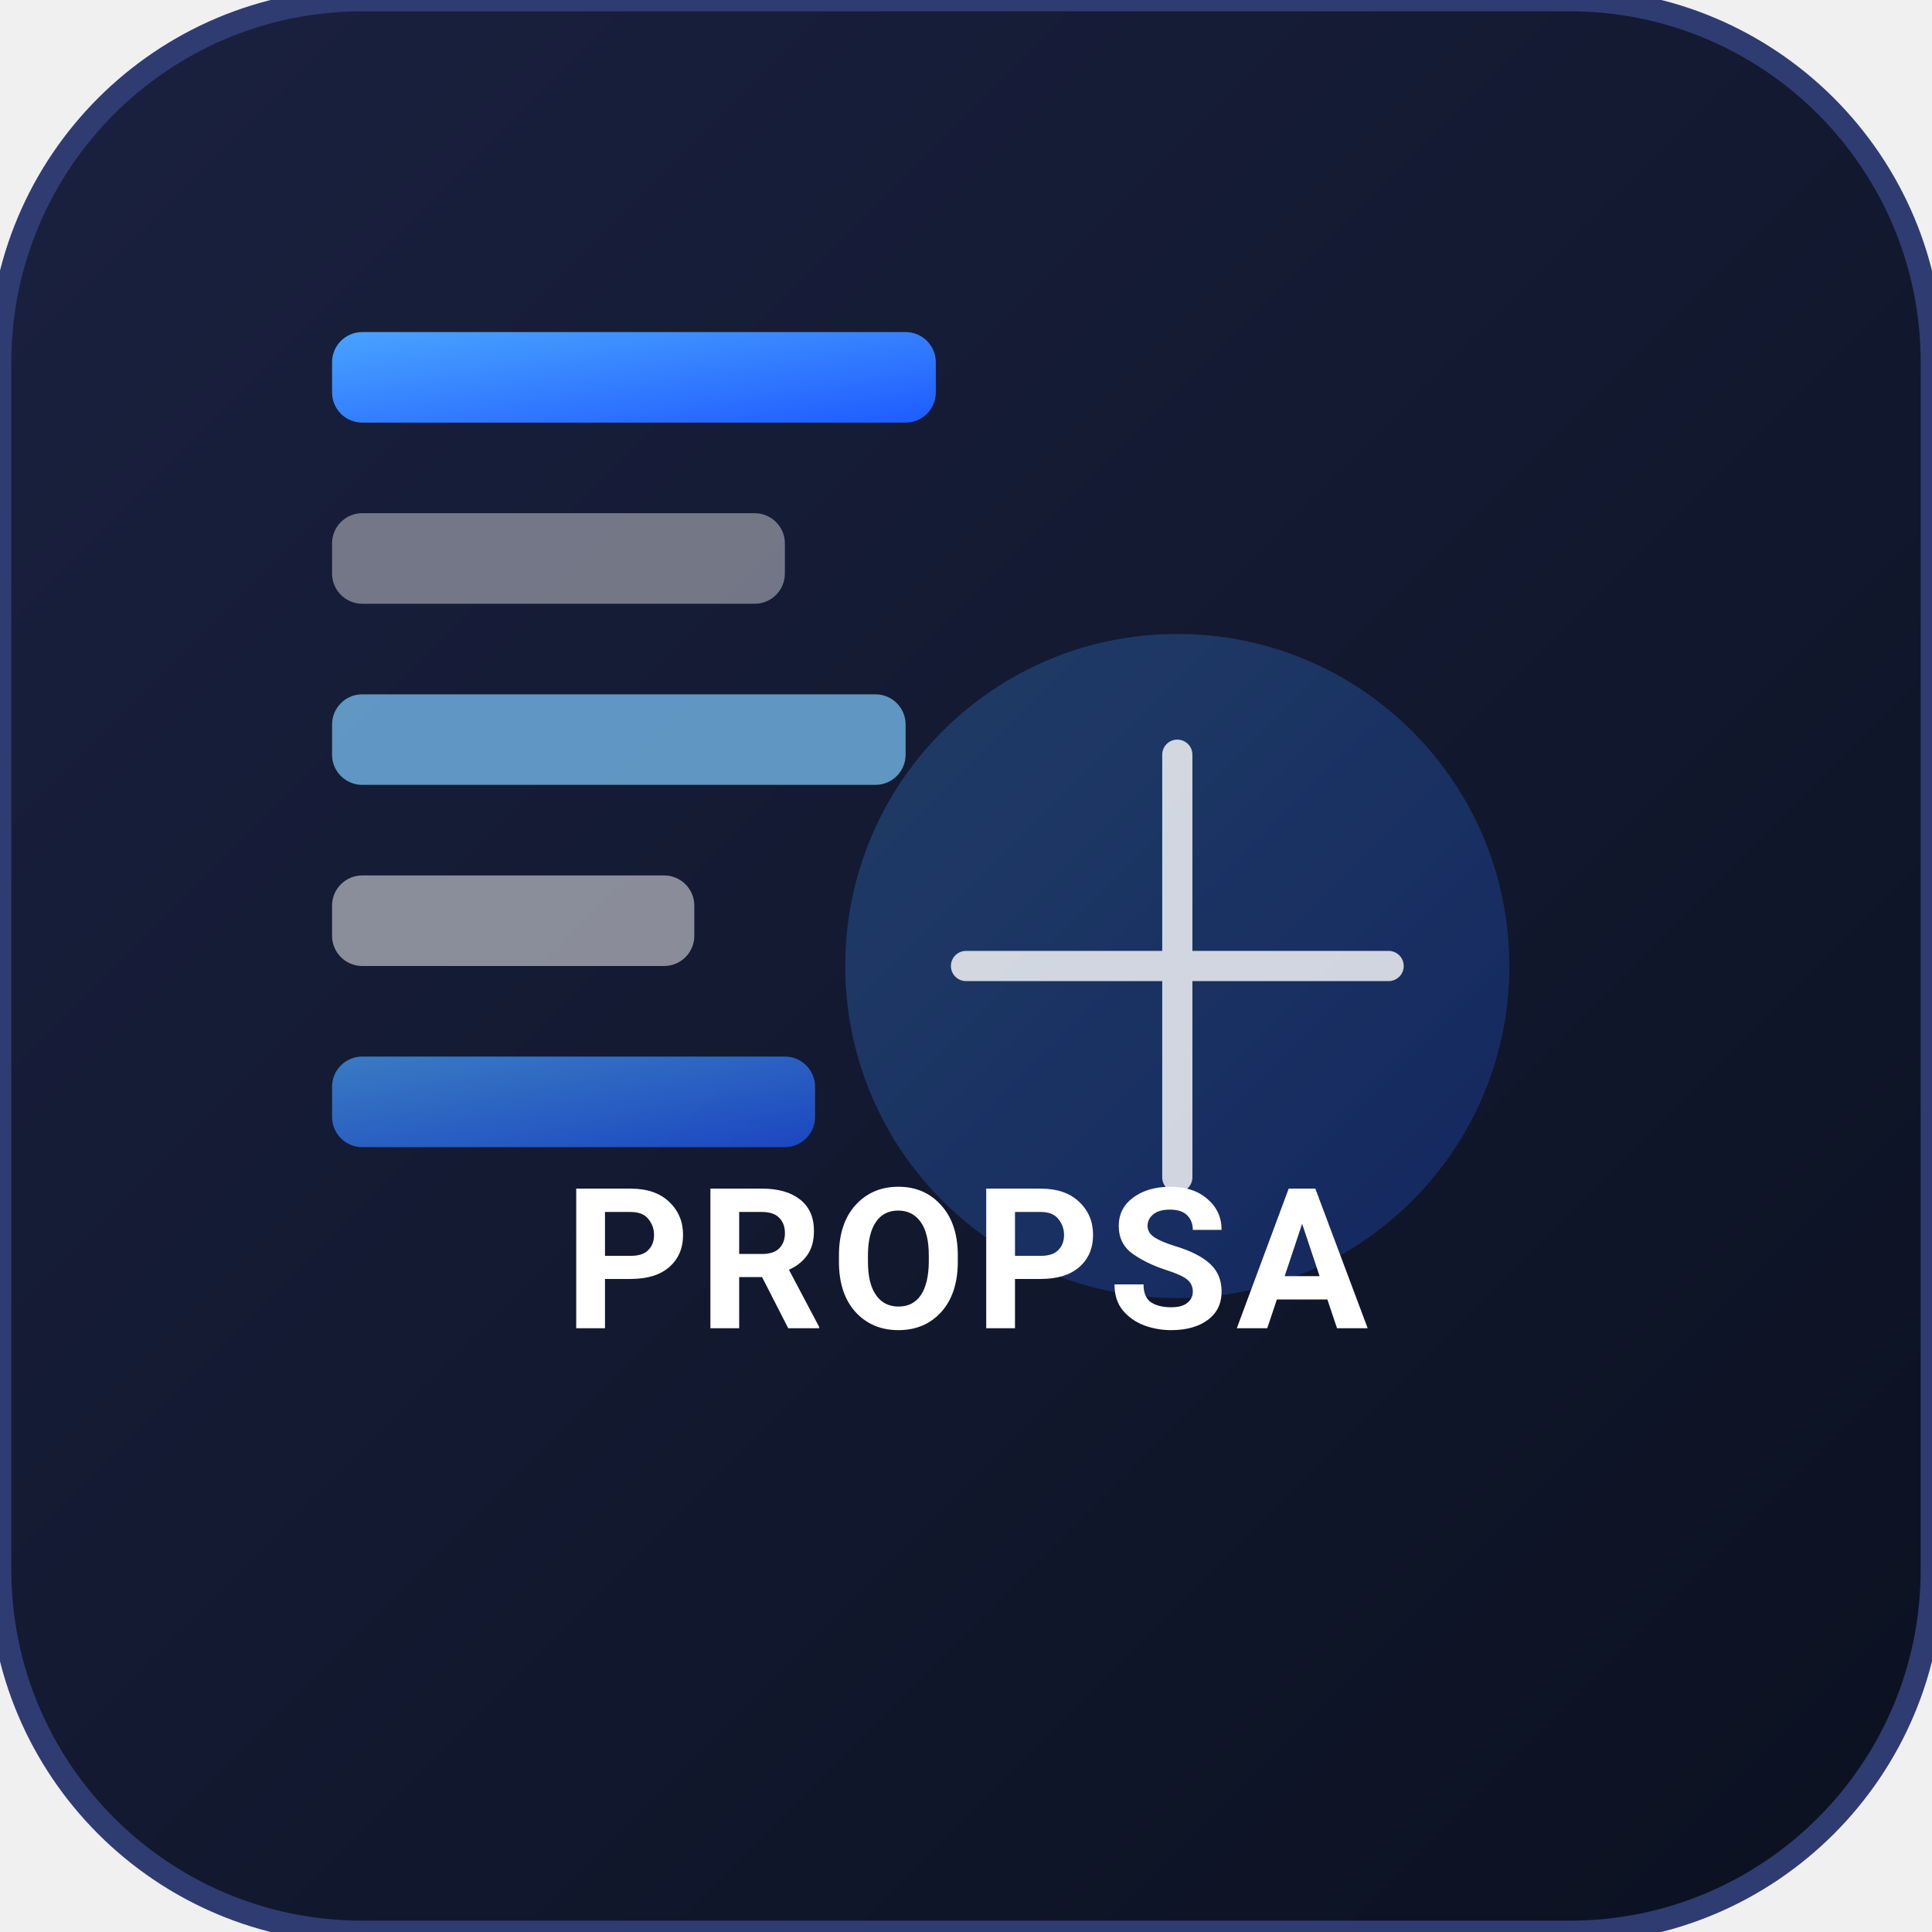
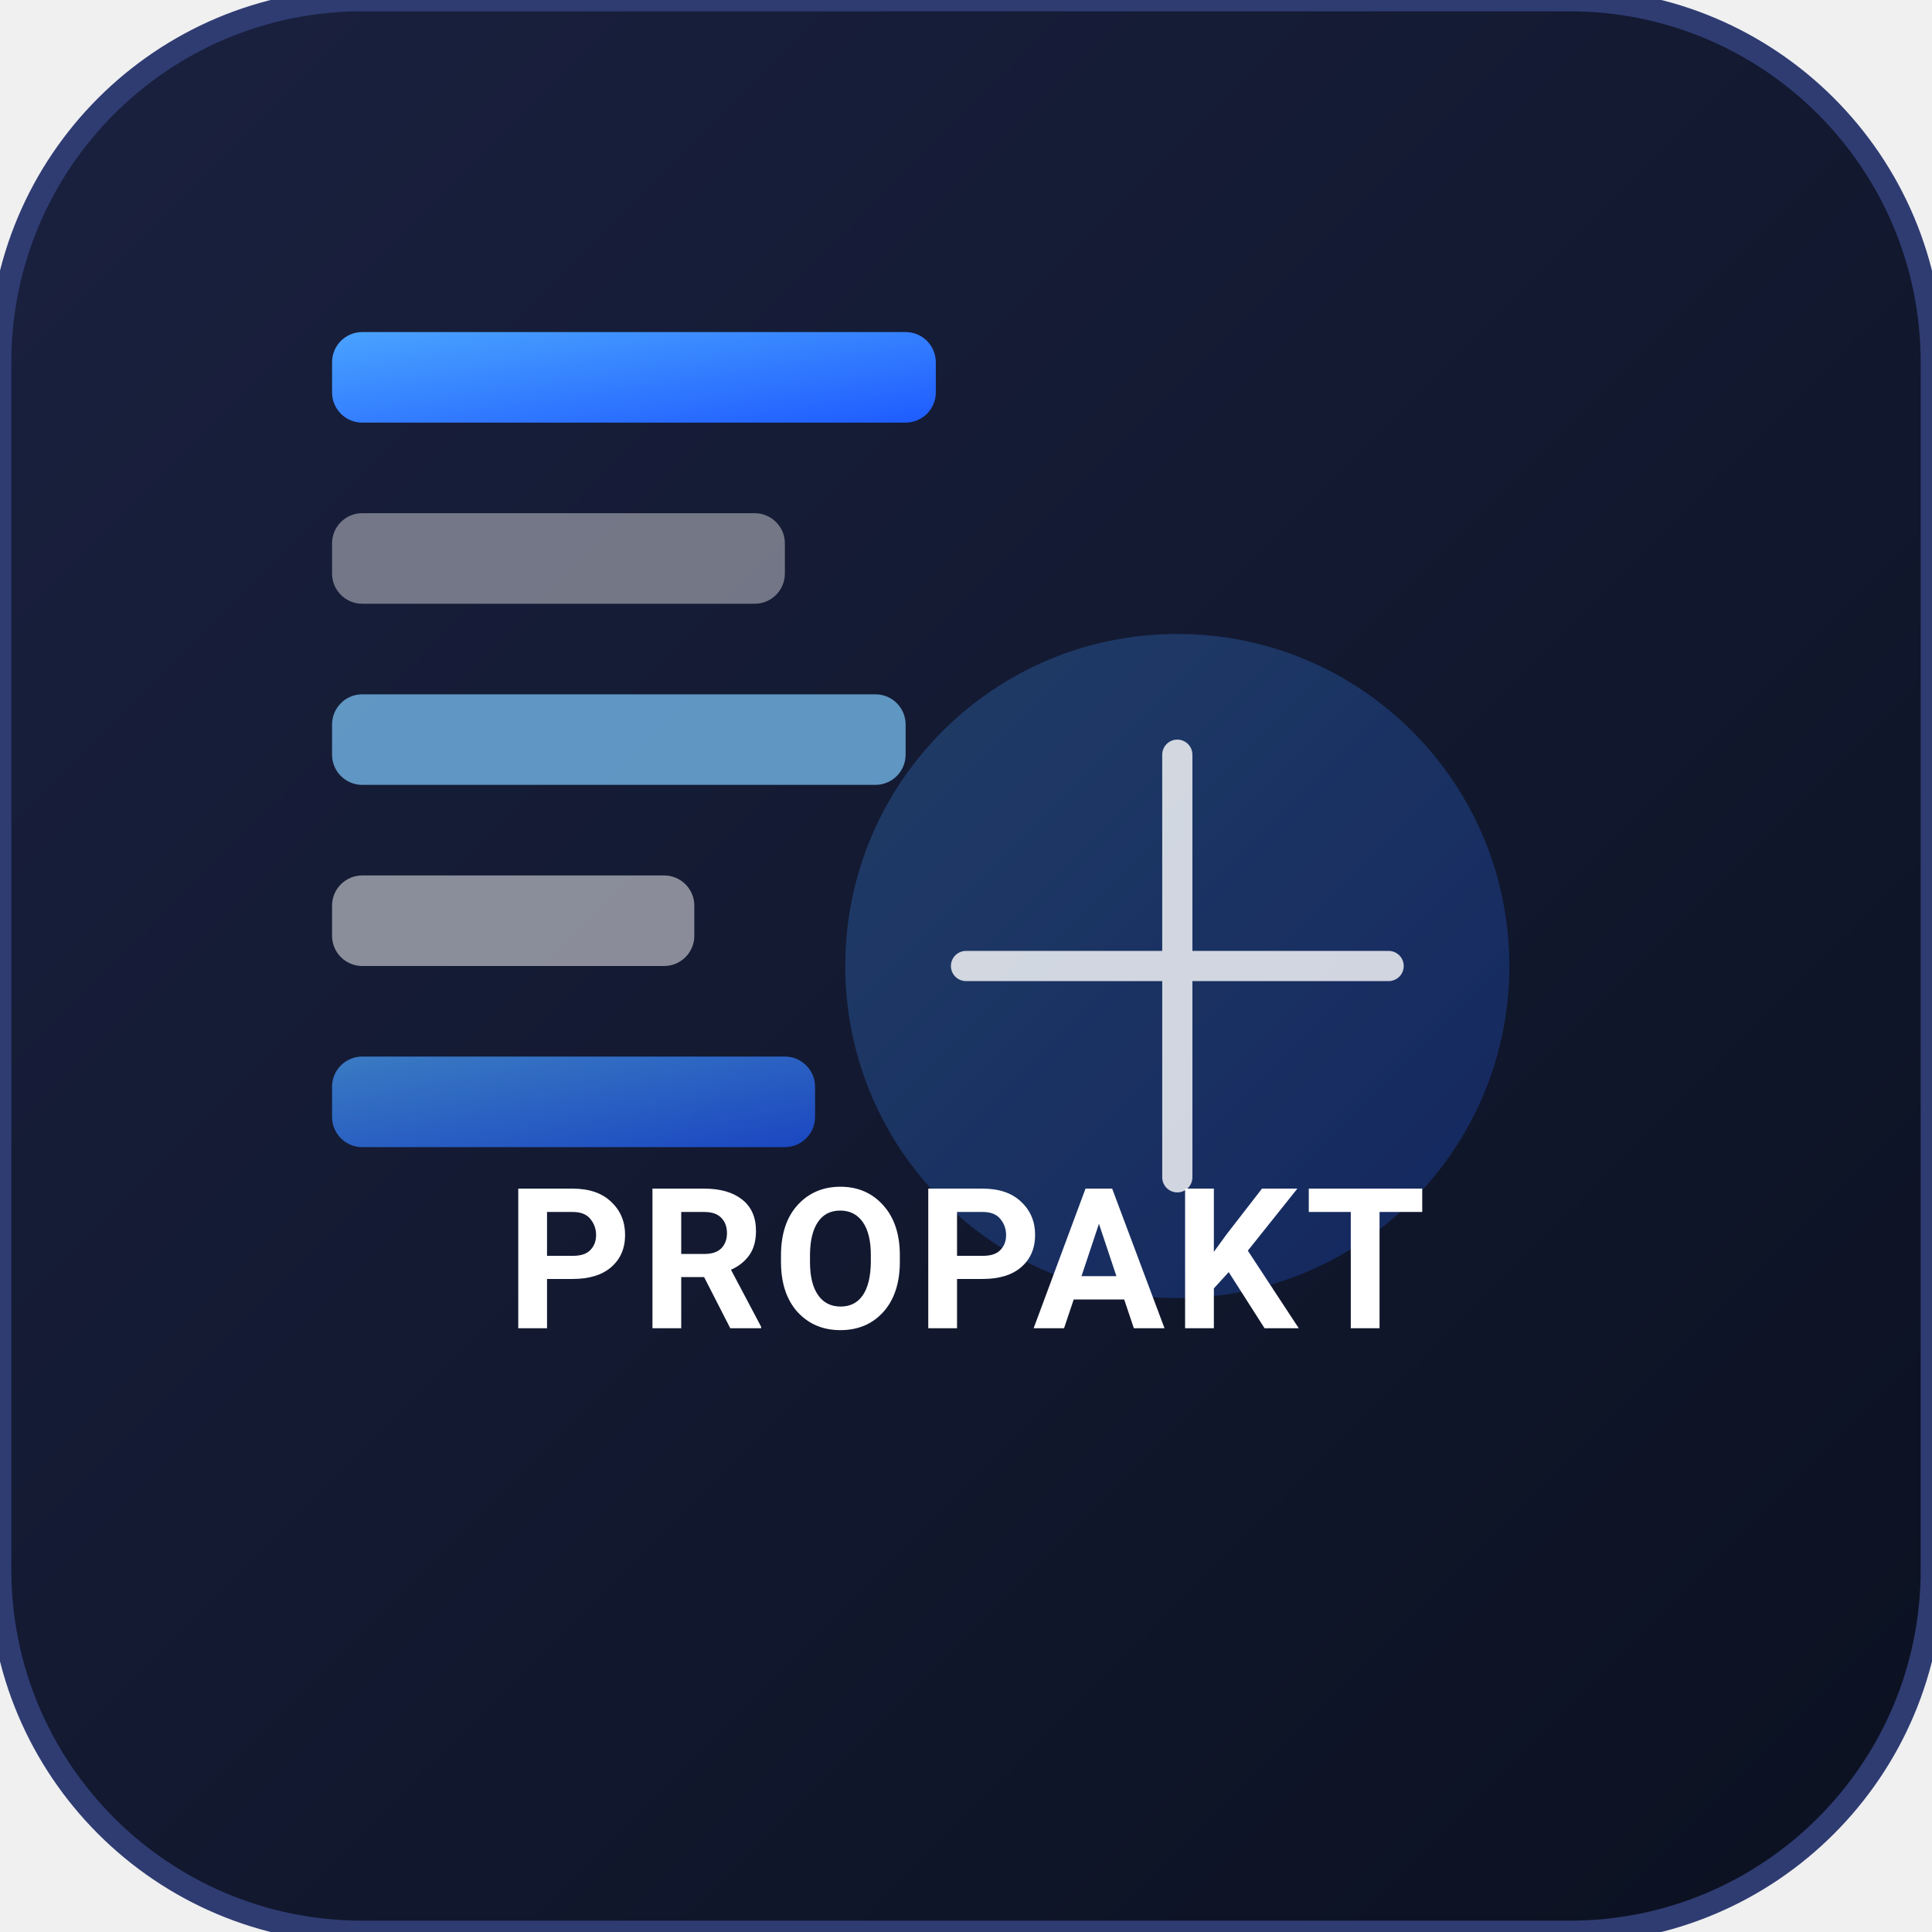
<svg xmlns="http://www.w3.org/2000/svg" viewBox="0 0 128 128" text-rendering="geometricPrecision">
  <defs>
    <linearGradient id="bg" x1="0" y1="0" x2="1" y2="1">
      <stop offset="0%" stop-color="#1a2140" />
      <stop offset="100%" stop-color="#0b1120" />
    </linearGradient>
    <linearGradient id="accent" x1="0" y1="0" x2="1" y2="1">
      <stop offset="0%" stop-color="#4aa3ff" />
      <stop offset="100%" stop-color="#1e5bff" />
    </linearGradient>
  </defs>
  <rect width="128" height="128" rx="24" fill="url(#bg)" />
  <rect width="128" height="128" rx="24" fill="none" stroke="#2f3c72" stroke-width="1.5" />
  <rect x="22" y="22" width="40" height="6" rx="2" fill="url(#accent)" />
  <rect x="22" y="34" width="30" height="6" rx="2" fill="#ffffff" opacity="0.4" />
  <rect x="22" y="46" width="38" height="6" rx="2" fill="#7fcaff" opacity="0.7" />
  <rect x="22" y="58" width="24" height="6" rx="2" fill="#ffffff" opacity="0.5" />
  <rect x="22" y="70" width="32" height="6" rx="2" fill="url(#accent)" opacity="0.7" />
  <circle cx="78" cy="64" r="22" fill="url(#accent)" opacity="0.25" />
  <path d="M 78 50 L 78 78 M 64 64 L 92 64" stroke="#ffffff" stroke-width="2" stroke-linecap="round" fill="none" opacity="0.8" />
-   <text x="64" y="88" font-family="ui-sans-serif, -apple-system, Segoe UI, Roboto, Helvetica, Arial, sans-serif" font-size="13" font-weight="700" fill="#ffffff" text-anchor="middle" letter-spacing="0.5">PROPSA</text>
+   <text x="64" y="88" font-family="ui-sans-serif, -apple-system, Segoe UI, Roboto, Helvetica, Arial, sans-serif" font-size="13" font-weight="700" fill="#ffffff" text-anchor="middle" letter-spacing="0.5">PROPAKT</text>
</svg>
